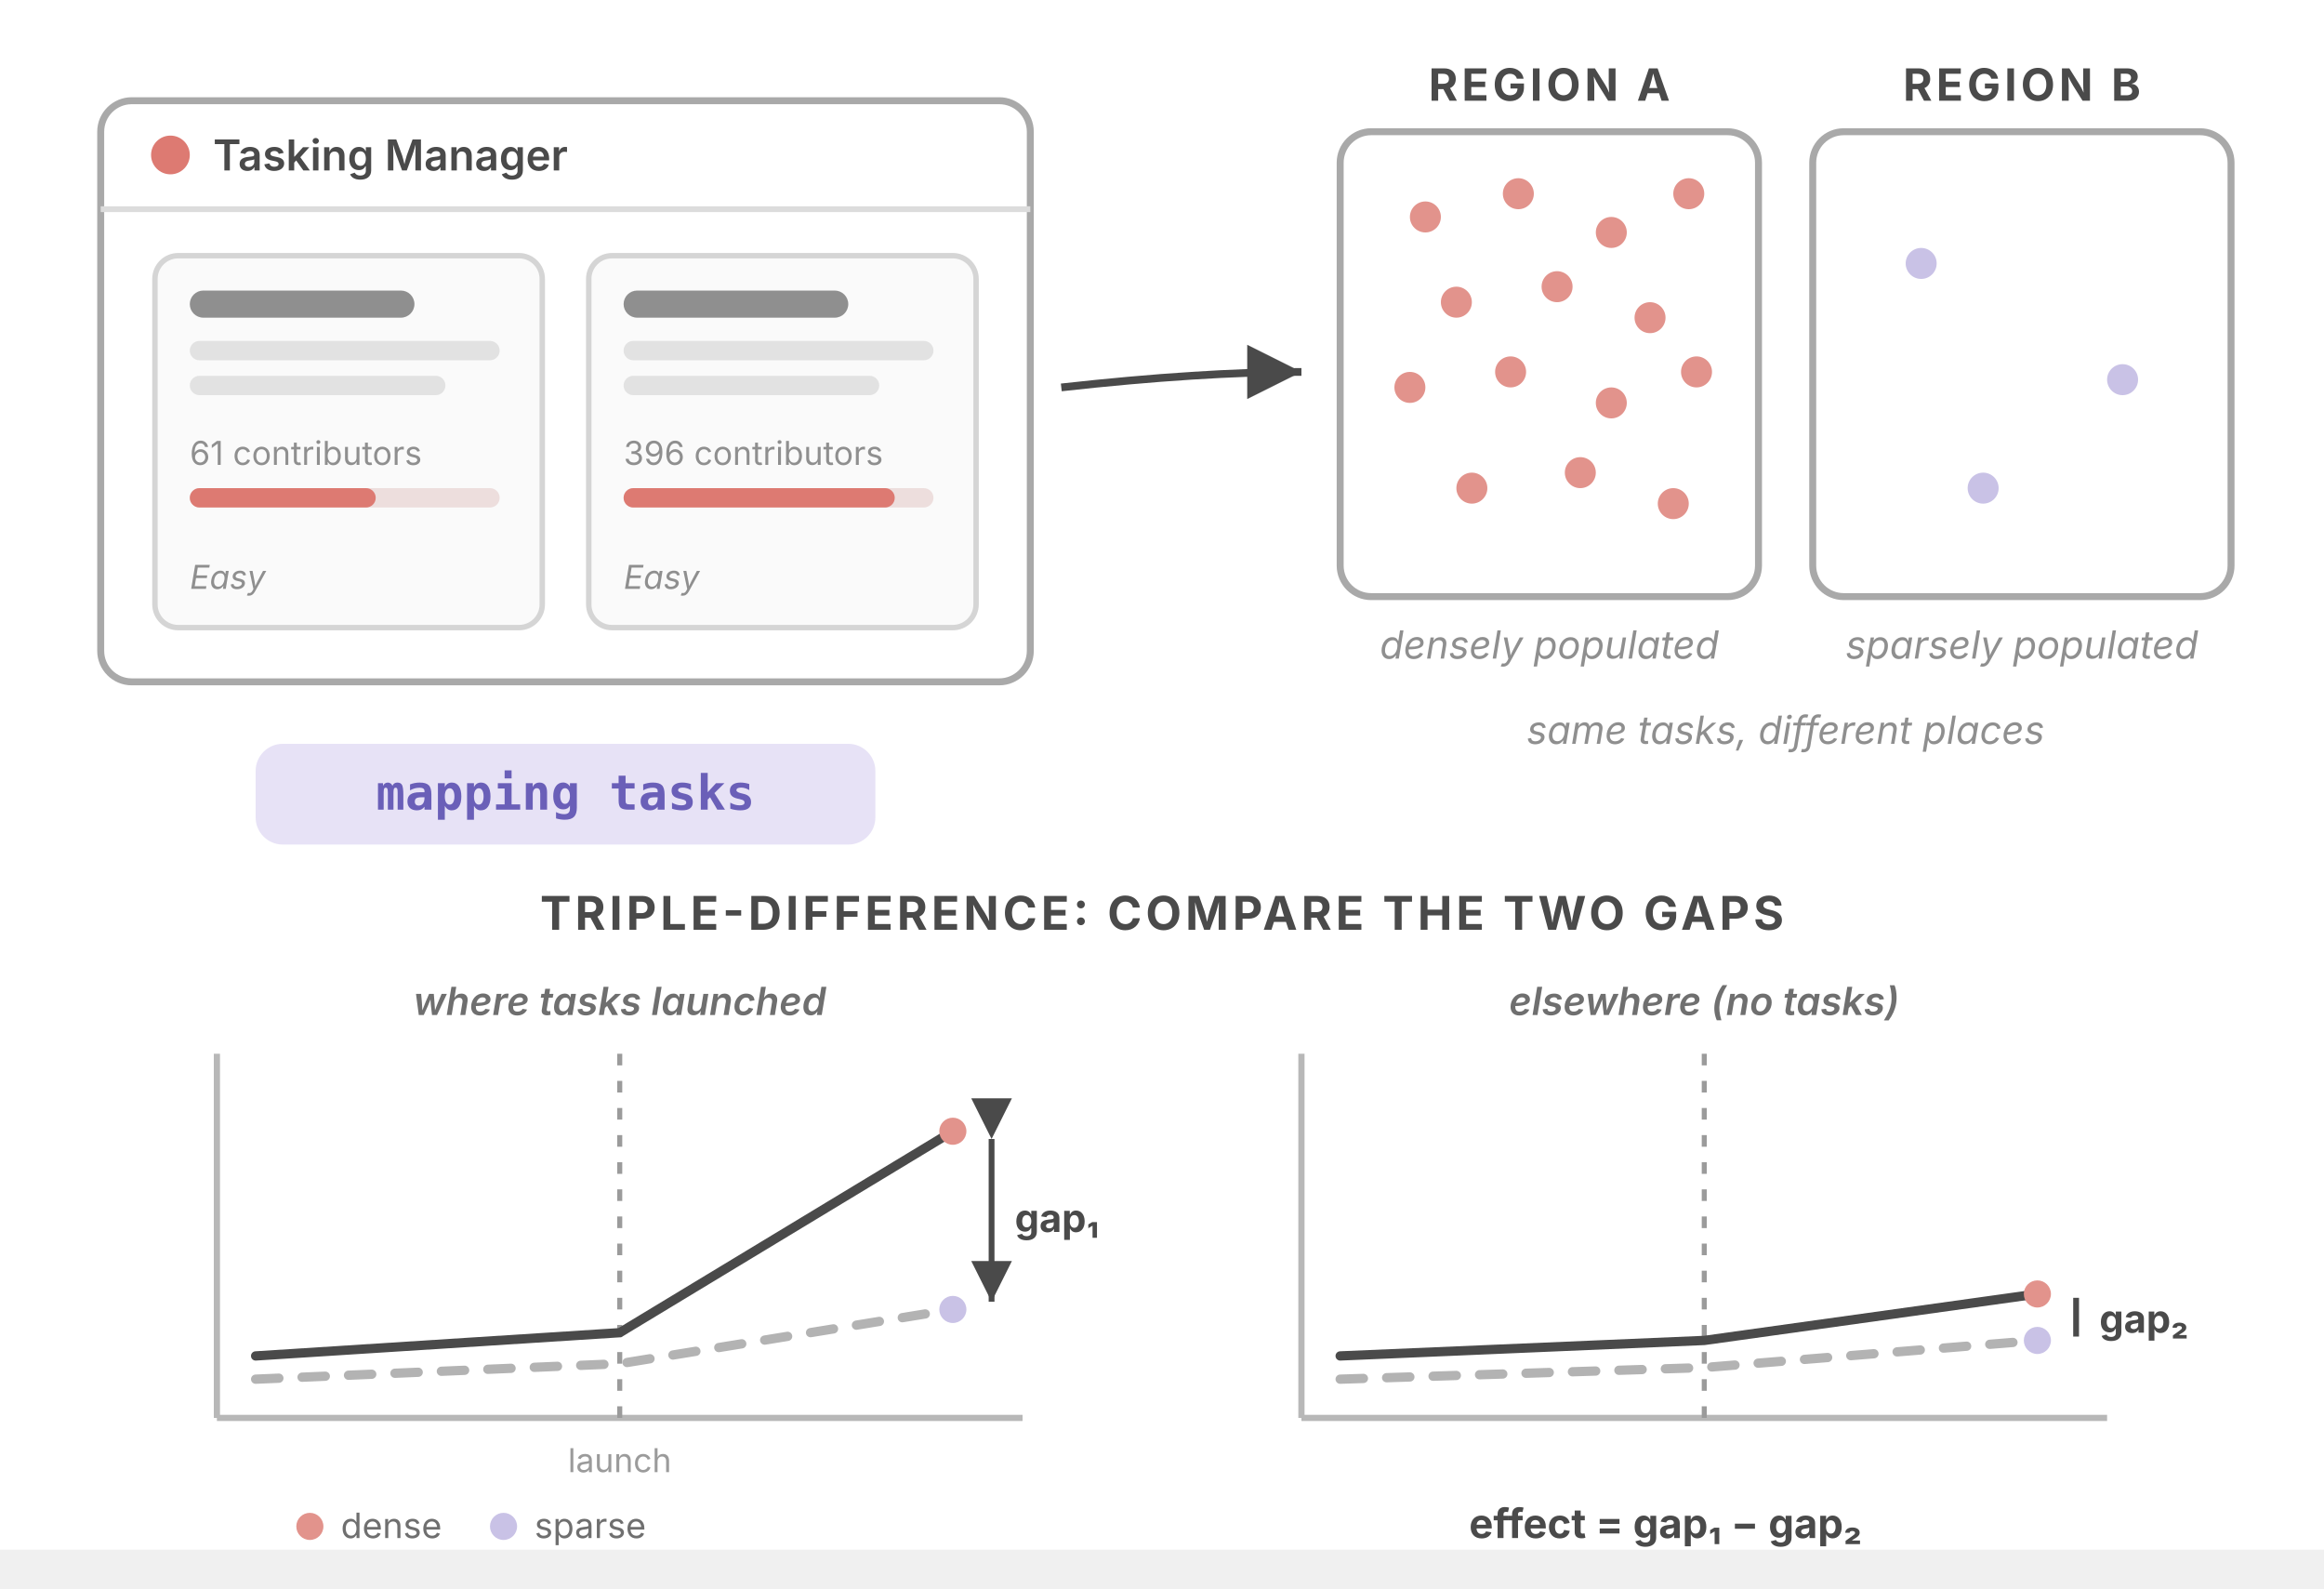
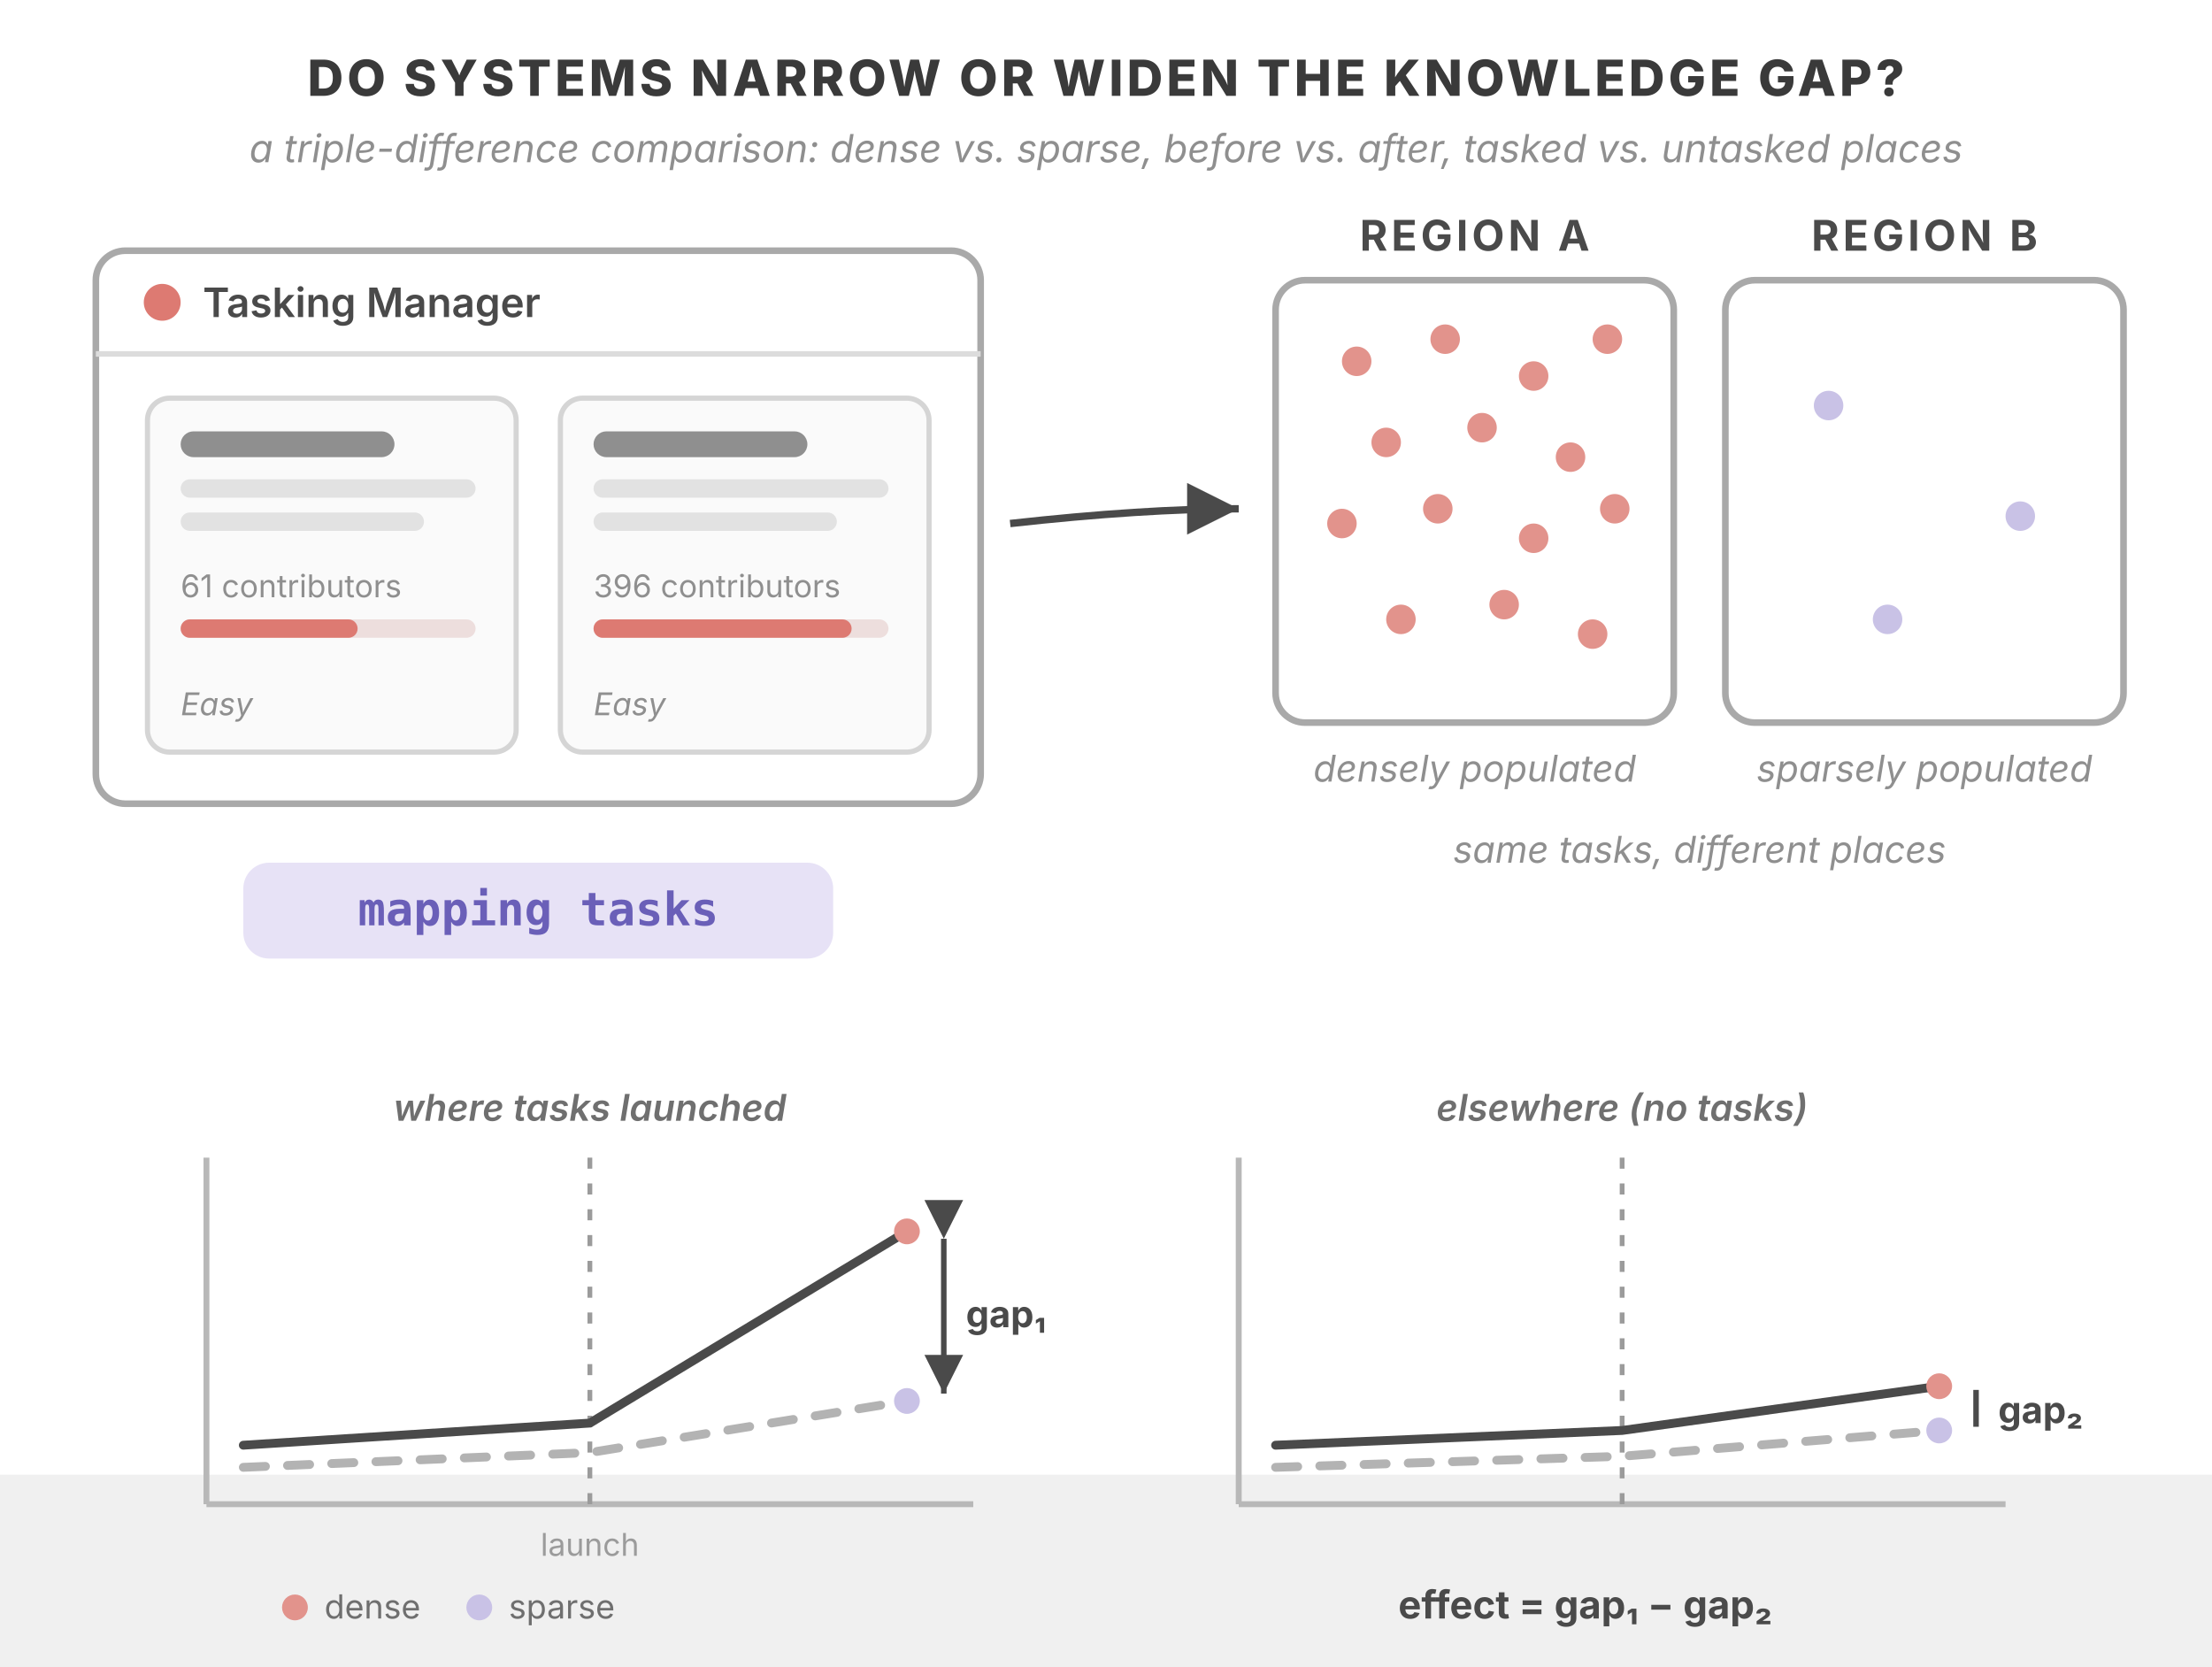
- <svg xmlns="http://www.w3.org/2000/svg" viewBox="0 0 600 410" font-family="-apple-system,Segoe UI,sans-serif">
+ <svg xmlns="http://www.w3.org/2000/svg" viewBox="0 0 600 452" font-family="-apple-system,Segoe UI,sans-serif">
  <rect width="600" height="400" fill="#ffffff" />
  <defs>
    <marker id="ah" markerWidth="9" markerHeight="9" refX="7" refY="3.5" orient="auto">
      <path d="M0,0 L7,3.5 L0,7 Z" fill="#4a4a4a" />
    </marker>
  </defs>
-   <g>
-     <rect x="26" y="26" width="240" height="150" rx="8" fill="#ffffff" stroke="#a9a9a9" stroke-width="1.8" />
-     <line x1="26" y1="54" x2="266" y2="54" stroke="#dcdcdc" stroke-width="1.5" />
-     <circle cx="44" cy="40" r="5" fill="#dd7a72" />
-     <text x="55" y="44" font-size="11" font-weight="600" fill="#4a4a4a">Tasking Manager</text>
+   <text x="300" y="26" font-size="13.5" font-weight="800" fill="#3a3a3a" text-anchor="middle" letter-spacing="1">DO SYSTEMS NARROW OR WIDEN THE KNOWLEDGE GAP?</text>
+   <text x="300" y="44" font-size="10.5" fill="#8f8f8f" text-anchor="middle" font-style="italic">a triple-difference comparison: dense vs. sparse, before vs. after, tasked vs. untasked places</text>
+   <g transform="translate(0,42)">
    <g>
-       <rect x="40" y="66" width="100" height="96" rx="6" fill="#fafafa" stroke="#d5d5d5" stroke-width="1.4" />
-       <rect x="49" y="75" width="58" height="7" rx="3.5" fill="#8f8f8f" />
-       <rect x="49" y="88" width="80" height="5" rx="2.5" fill="#e2e2e2" />
-       <rect x="49" y="97" width="66" height="5" rx="2.5" fill="#e2e2e2" />
-       <text x="49" y="120" font-size="8.5" fill="#8f8f8f">61 contributors</text>
-       <rect x="49" y="126" width="80" height="5" rx="2.5" fill="#eddedd" />
-       <rect x="49" y="126" width="48" height="5" rx="2.5" fill="#dd7a72" />
-       <text x="49" y="152" font-size="8.5" fill="#8f8f8f" font-style="italic">Easy</text>
+       <rect x="26" y="26" width="240" height="150" rx="8" fill="#ffffff" stroke="#a9a9a9" stroke-width="1.8" />
+       <line x1="26" y1="54" x2="266" y2="54" stroke="#dcdcdc" stroke-width="1.5" />
+       <circle cx="44" cy="40" r="5" fill="#dd7a72" />
+       <text x="55" y="44" font-size="11" font-weight="600" fill="#4a4a4a">Tasking Manager</text>
+       <g>
+         <rect x="40" y="66" width="100" height="96" rx="6" fill="#fafafa" stroke="#d5d5d5" stroke-width="1.4" />
+         <rect x="49" y="75" width="58" height="7" rx="3.5" fill="#8f8f8f" />
+         <rect x="49" y="88" width="80" height="5" rx="2.5" fill="#e2e2e2" />
+         <rect x="49" y="97" width="66" height="5" rx="2.5" fill="#e2e2e2" />
+         <text x="49" y="120" font-size="8.5" fill="#8f8f8f">61 contributors</text>
+         <rect x="49" y="126" width="80" height="5" rx="2.5" fill="#eddedd" />
+         <rect x="49" y="126" width="48" height="5" rx="2.5" fill="#dd7a72" />
+         <text x="49" y="152" font-size="8.5" fill="#8f8f8f" font-style="italic">Easy</text>
+       </g>
+       <g>
+         <rect x="152" y="66" width="100" height="96" rx="6" fill="#fafafa" stroke="#d5d5d5" stroke-width="1.4" />
+         <rect x="161" y="75" width="58" height="7" rx="3.5" fill="#8f8f8f" />
+         <rect x="161" y="88" width="80" height="5" rx="2.5" fill="#e2e2e2" />
+         <rect x="161" y="97" width="66" height="5" rx="2.5" fill="#e2e2e2" />
+         <text x="161" y="120" font-size="8.5" fill="#8f8f8f">396 contributors</text>
+         <rect x="161" y="126" width="80" height="5" rx="2.5" fill="#eddedd" />
+         <rect x="161" y="126" width="70" height="5" rx="2.5" fill="#dd7a72" />
+         <text x="161" y="152" font-size="8.5" fill="#8f8f8f" font-style="italic">Easy</text>
+       </g>
+     </g>
+     <rect x="66" y="192" width="160" height="26" rx="7" fill="#e7e2f6" />
+     <text x="146" y="209" font-size="12.5" font-weight="600" fill="#6a5fb8" text-anchor="middle" font-family="ui-monospace,Menlo,monospace">mapping tasks</text>
+     <path d="M 274 100 Q 310 96 336 96" stroke="#4a4a4a" stroke-width="2" fill="none" marker-end="url(#ah)" />
+     <g>
+       <rect x="346" y="34" width="108" height="120" rx="8" fill="#ffffff" stroke="#a9a9a9" stroke-width="1.8" />
+       <text x="400" y="26" font-size="11.5" font-weight="700" fill="#4a4a4a" text-anchor="middle" letter-spacing="1">REGION A</text>
+       <g fill="#e2938c">
+         <circle cx="368" cy="56" r="4" />
+         <circle cx="392" cy="50" r="4" />
+         <circle cx="416" cy="60" r="4" />
+         <circle cx="436" cy="50" r="4" />
+         <circle cx="376" cy="78" r="4" />
+         <circle cx="402" cy="74" r="4" />
+         <circle cx="426" cy="82" r="4" />
+         <circle cx="364" cy="100" r="4" />
+         <circle cx="390" cy="96" r="4" />
+         <circle cx="416" cy="104" r="4" />
+         <circle cx="438" cy="96" r="4" />
+         <circle cx="380" cy="126" r="4" />
+         <circle cx="408" cy="122" r="4" />
+         <circle cx="432" cy="130" r="4" />
+       </g>
+       <text x="400" y="170" font-size="10" fill="#8f8f8f" text-anchor="middle" font-style="italic">densely populated</text>
    </g>
    <g>
-       <rect x="152" y="66" width="100" height="96" rx="6" fill="#fafafa" stroke="#d5d5d5" stroke-width="1.4" />
-       <rect x="161" y="75" width="58" height="7" rx="3.5" fill="#8f8f8f" />
-       <rect x="161" y="88" width="80" height="5" rx="2.5" fill="#e2e2e2" />
-       <rect x="161" y="97" width="66" height="5" rx="2.5" fill="#e2e2e2" />
-       <text x="161" y="120" font-size="8.5" fill="#8f8f8f">396 contributors</text>
-       <rect x="161" y="126" width="80" height="5" rx="2.5" fill="#eddedd" />
-       <rect x="161" y="126" width="70" height="5" rx="2.5" fill="#dd7a72" />
-       <text x="161" y="152" font-size="8.5" fill="#8f8f8f" font-style="italic">Easy</text>
+       <rect x="468" y="34" width="108" height="120" rx="8" fill="#ffffff" stroke="#a9a9a9" stroke-width="1.8" />
+       <text x="522" y="26" font-size="11.5" font-weight="700" fill="#4a4a4a" text-anchor="middle" letter-spacing="1">REGION B</text>
+       <g fill="#c9c2e6">
+         <circle cx="496" cy="68" r="4" />
+         <circle cx="548" cy="98" r="4" />
+         <circle cx="512" cy="126" r="4" />
+       </g>
+       <text x="522" y="170" font-size="10" fill="#8f8f8f" text-anchor="middle" font-style="italic">sparsely populated</text>
    </g>
+     <text x="461" y="192" font-size="10" fill="#8f8f8f" text-anchor="middle" font-style="italic">same tasks, different places</text>
+     <g>
+       <text x="160" y="262" font-size="10" font-weight="600" fill="#6f6f6f" text-anchor="middle" font-style="italic">where tasks launched</text>
+       <path d="M 56 366 L 264 366 M 56 366 L 56 272" stroke="#b8b8b8" stroke-width="1.6" />
+       <line x1="160" y1="272" x2="160" y2="366" stroke="#9b9b9b" stroke-width="1.3" stroke-dasharray="3 4" />
+       <text x="160" y="380" font-size="8.5" fill="#9b9b9b" text-anchor="middle">launch</text>
+       <path d="M 66 350 L 160 344 L 246 292" stroke="#4a4a4a" stroke-width="2.4" fill="none" stroke-linecap="round" />
+       <path d="M 66 356 L 160 352 L 246 338" stroke="#b3b3b3" stroke-width="2.4" fill="none" stroke-dasharray="6 6" stroke-linecap="round" />
+       <circle cx="246" cy="292" r="3.5" fill="#e2938c" />
+       <circle cx="246" cy="338" r="3.5" fill="#c9c2e6" />
+       <path d="M 256 294 L 256 336" stroke="#4a4a4a" stroke-width="1.5" marker-end="url(#ah)" marker-start="url(#ah)" />
+       <text x="262" y="318" font-size="10" font-weight="700" fill="#4a4a4a">gap₁</text>
+     </g>
+     <g>
+       <text x="440" y="262" font-size="10" font-weight="600" fill="#6f6f6f" text-anchor="middle" font-style="italic">elsewhere (no tasks)</text>
+       <path d="M 336 366 L 544 366 M 336 366 L 336 272" stroke="#b8b8b8" stroke-width="1.6" />
+       <line x1="440" y1="272" x2="440" y2="366" stroke="#9b9b9b" stroke-width="1.3" stroke-dasharray="3 4" />
+       <path d="M 346 350 L 440 346 L 526 334" stroke="#4a4a4a" stroke-width="2.4" fill="none" stroke-linecap="round" />
+       <path d="M 346 356 L 440 353 L 526 346" stroke="#b3b3b3" stroke-width="2.4" fill="none" stroke-dasharray="6 6" stroke-linecap="round" />
+       <circle cx="526" cy="334" r="3.5" fill="#e2938c" />
+       <circle cx="526" cy="346" r="3.5" fill="#c9c2e6" />
+       <path d="M 536 335 L 536 345" stroke="#4a4a4a" stroke-width="1.5" />
+       <text x="542" y="344" font-size="10" font-weight="700" fill="#4a4a4a">gap₂</text>
+     </g>
+     <circle cx="80" cy="394" r="3.5" fill="#e2938c" />
+     <text x="88" y="397" font-size="9" fill="#6f6f6f">dense</text>
+     <circle cx="130" cy="394" r="3.5" fill="#c9c2e6" />
+     <text x="138" y="397" font-size="9" fill="#6f6f6f">sparse</text>
+     <text x="430" y="397" font-size="10.5" font-weight="700" fill="#4a4a4a" text-anchor="middle">effect = gap₁ − gap₂</text>
  </g>
-   <rect x="66" y="192" width="160" height="26" rx="7" fill="#e7e2f6" />
-   <text x="146" y="209" font-size="12.5" font-weight="600" fill="#6a5fb8" text-anchor="middle" font-family="ui-monospace,Menlo,monospace">mapping tasks</text>
-   <path d="M 274 100 Q 310 96 336 96" stroke="#4a4a4a" stroke-width="2" fill="none" marker-end="url(#ah)" />
-   <g>
-     <rect x="346" y="34" width="108" height="120" rx="8" fill="#ffffff" stroke="#a9a9a9" stroke-width="1.8" />
-     <text x="400" y="26" font-size="11.5" font-weight="700" fill="#4a4a4a" text-anchor="middle" letter-spacing="1">REGION A</text>
-     <g fill="#e2938c">
-       <circle cx="368" cy="56" r="4" />
-       <circle cx="392" cy="50" r="4" />
-       <circle cx="416" cy="60" r="4" />
-       <circle cx="436" cy="50" r="4" />
-       <circle cx="376" cy="78" r="4" />
-       <circle cx="402" cy="74" r="4" />
-       <circle cx="426" cy="82" r="4" />
-       <circle cx="364" cy="100" r="4" />
-       <circle cx="390" cy="96" r="4" />
-       <circle cx="416" cy="104" r="4" />
-       <circle cx="438" cy="96" r="4" />
-       <circle cx="380" cy="126" r="4" />
-       <circle cx="408" cy="122" r="4" />
-       <circle cx="432" cy="130" r="4" />
-     </g>
-     <text x="400" y="170" font-size="10" fill="#8f8f8f" text-anchor="middle" font-style="italic">densely populated</text>
-   </g>
-   <g>
-     <rect x="468" y="34" width="108" height="120" rx="8" fill="#ffffff" stroke="#a9a9a9" stroke-width="1.8" />
-     <text x="522" y="26" font-size="11.5" font-weight="700" fill="#4a4a4a" text-anchor="middle" letter-spacing="1">REGION B</text>
-     <g fill="#c9c2e6">
-       <circle cx="496" cy="68" r="4" />
-       <circle cx="548" cy="98" r="4" />
-       <circle cx="512" cy="126" r="4" />
-     </g>
-     <text x="522" y="170" font-size="10" fill="#8f8f8f" text-anchor="middle" font-style="italic">sparsely populated</text>
-   </g>
-   <text x="461" y="192" font-size="10" fill="#8f8f8f" text-anchor="middle" font-style="italic">same tasks, different places</text>
-   <text x="300" y="240" font-size="12" font-weight="700" fill="#4a4a4a" text-anchor="middle" letter-spacing="1">TRIPLE-DIFFERENCE: COMPARE THE TWO GAPS</text>
-   <g>
-     <text x="160" y="262" font-size="10" font-weight="600" fill="#6f6f6f" text-anchor="middle" font-style="italic">where tasks launched</text>
-     <path d="M 56 366 L 264 366 M 56 366 L 56 272" stroke="#b8b8b8" stroke-width="1.6" />
-     <line x1="160" y1="272" x2="160" y2="366" stroke="#9b9b9b" stroke-width="1.3" stroke-dasharray="3 4" />
-     <text x="160" y="380" font-size="8.5" fill="#9b9b9b" text-anchor="middle">launch</text>
-     <path d="M 66 350 L 160 344 L 246 292" stroke="#4a4a4a" stroke-width="2.4" fill="none" stroke-linecap="round" />
-     <path d="M 66 356 L 160 352 L 246 338" stroke="#b3b3b3" stroke-width="2.4" fill="none" stroke-dasharray="6 6" stroke-linecap="round" />
-     <circle cx="246" cy="292" r="3.5" fill="#e2938c" />
-     <circle cx="246" cy="338" r="3.5" fill="#c9c2e6" />
-     <path d="M 256 294 L 256 336" stroke="#4a4a4a" stroke-width="1.5" marker-end="url(#ah)" marker-start="url(#ah)" />
-     <text x="262" y="318" font-size="10" font-weight="700" fill="#4a4a4a">gap₁</text>
-   </g>
-   <g>
-     <text x="440" y="262" font-size="10" font-weight="600" fill="#6f6f6f" text-anchor="middle" font-style="italic">elsewhere (no tasks)</text>
-     <path d="M 336 366 L 544 366 M 336 366 L 336 272" stroke="#b8b8b8" stroke-width="1.6" />
-     <line x1="440" y1="272" x2="440" y2="366" stroke="#9b9b9b" stroke-width="1.3" stroke-dasharray="3 4" />
-     <path d="M 346 350 L 440 346 L 526 334" stroke="#4a4a4a" stroke-width="2.4" fill="none" stroke-linecap="round" />
-     <path d="M 346 356 L 440 353 L 526 346" stroke="#b3b3b3" stroke-width="2.4" fill="none" stroke-dasharray="6 6" stroke-linecap="round" />
-     <circle cx="526" cy="334" r="3.5" fill="#e2938c" />
-     <circle cx="526" cy="346" r="3.5" fill="#c9c2e6" />
-     <path d="M 536 335 L 536 345" stroke="#4a4a4a" stroke-width="1.5" />
-     <text x="542" y="344" font-size="10" font-weight="700" fill="#4a4a4a">gap₂</text>
-   </g>
-   <circle cx="80" cy="394" r="3.5" fill="#e2938c" />
-   <text x="88" y="397" font-size="9" fill="#6f6f6f">dense</text>
-   <circle cx="130" cy="394" r="3.5" fill="#c9c2e6" />
-   <text x="138" y="397" font-size="9" fill="#6f6f6f">sparse</text>
-   <text x="430" y="397" font-size="10.5" font-weight="700" fill="#4a4a4a" text-anchor="middle">effect = gap₁ − gap₂</text>
</svg>
